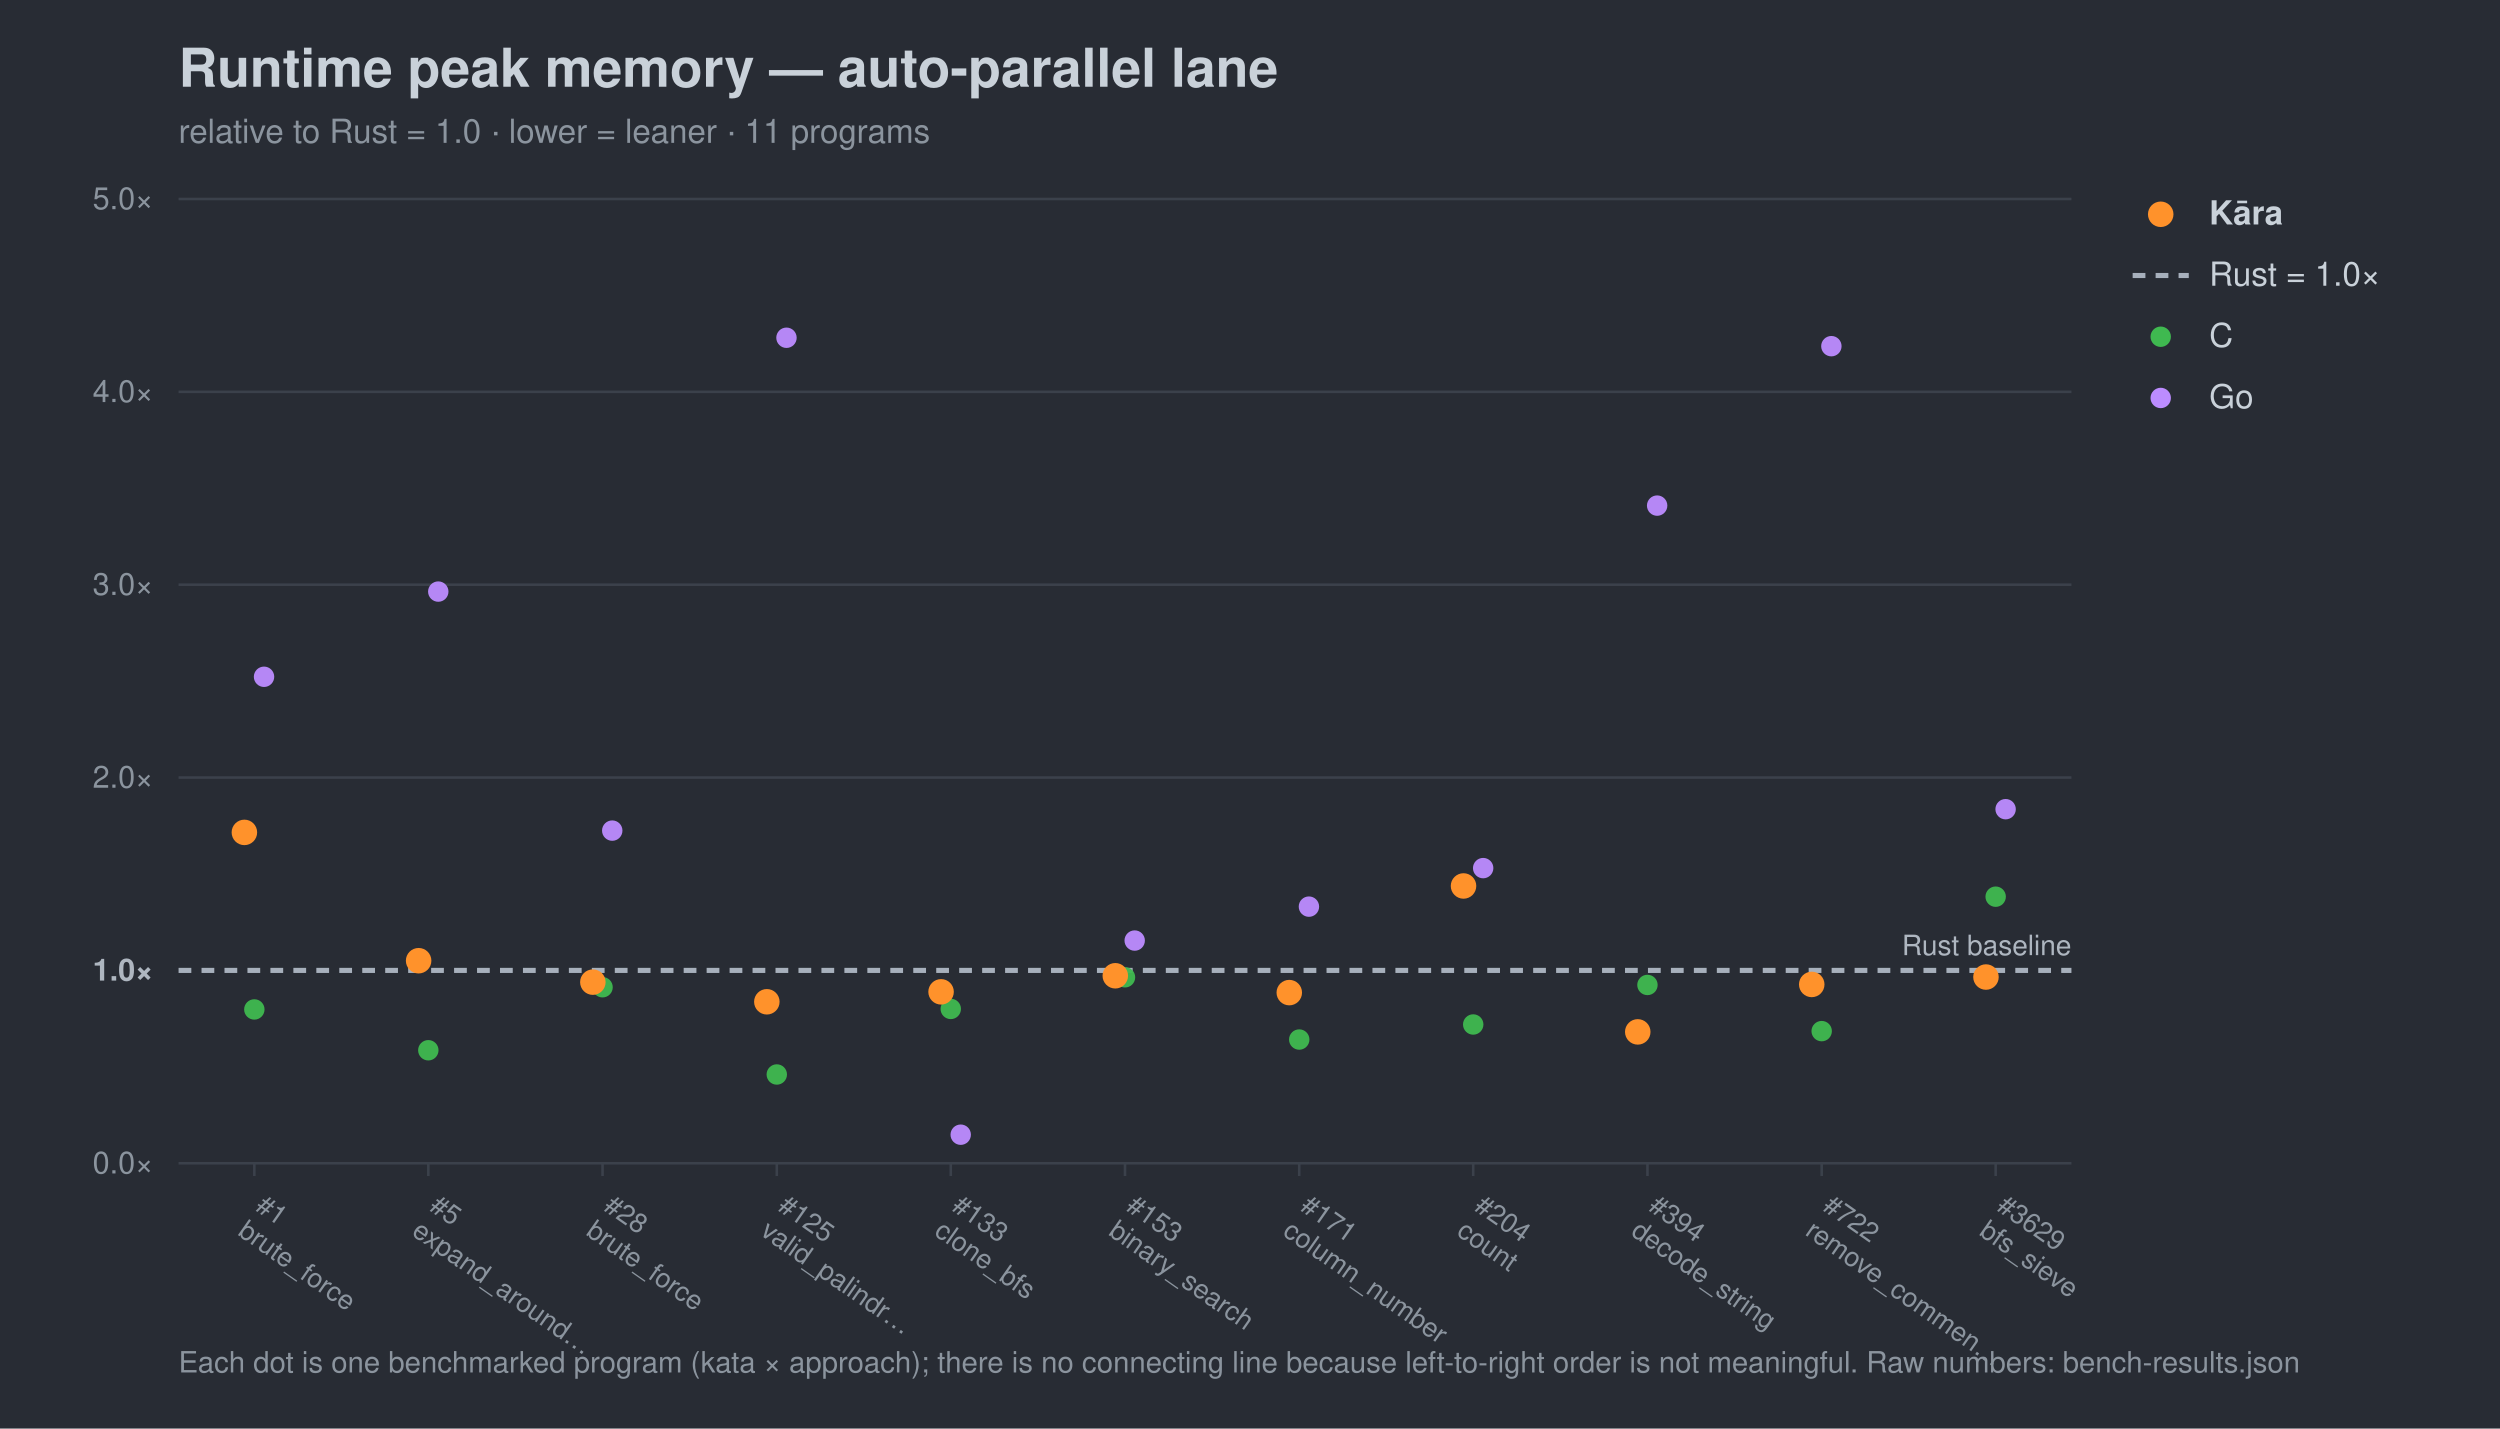
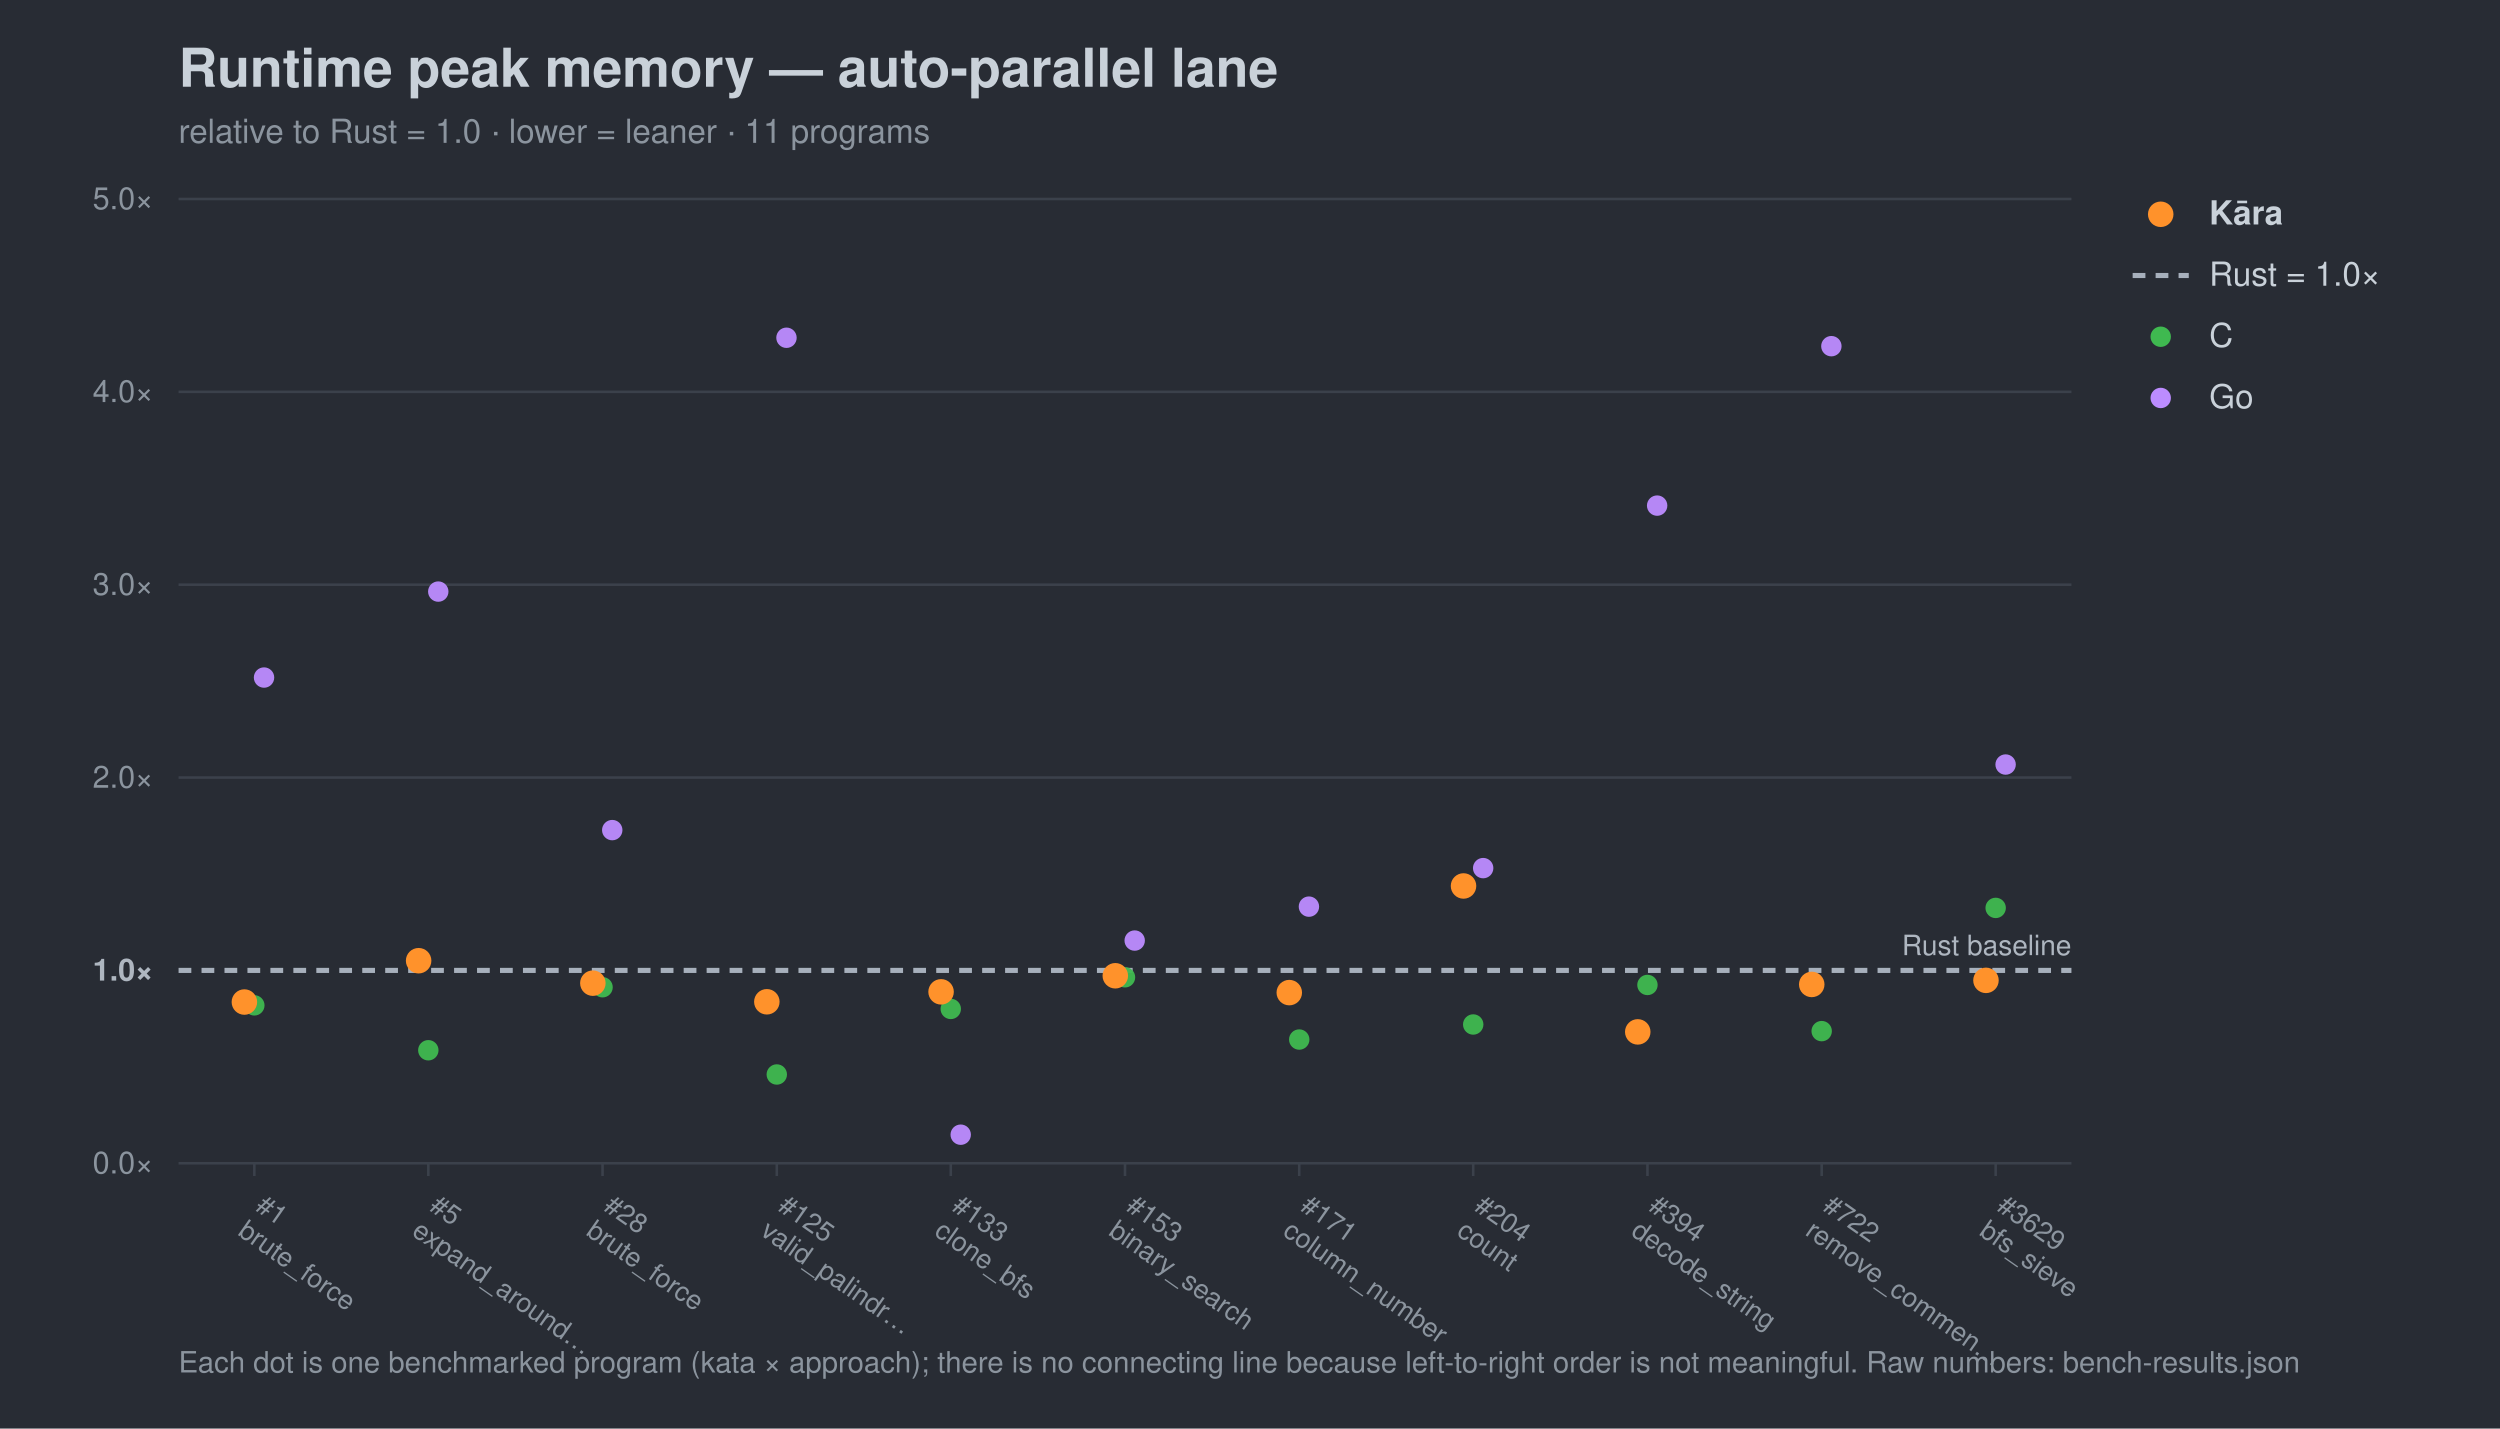
<svg xmlns="http://www.w3.org/2000/svg" width="980" height="560" viewBox="0 0 980 560" font-family="-apple-system,Segoe UI,Helvetica,Arial,sans-serif">
  <rect width="980" height="560" fill="#282c34" />
  <text x="70" y="34" font-size="21" font-weight="700" fill="#c9d1d9">Runtime peak memory — auto-parallel lane</text>
  <text x="70" y="56" font-size="13" fill="#8b949e">relative to Rust = 1.0 · lower = leaner · 11 programs</text>
  <line x1="70" y1="456.0" x2="812" y2="456.0" stroke="#3b414b" stroke-width="1" />
  <text x="60" y="460.0" font-size="12" text-anchor="end" fill="#8b949e">0.0×</text>
  <line x1="70" y1="380.4" x2="812" y2="380.4" stroke="#a7b0bc" stroke-width="2" stroke-dasharray="5 4" />
  <text x="60" y="384.4" font-size="12" text-anchor="end" fill="#aeb6c0" font-weight="700">1.0×</text>
  <line x1="70" y1="304.8" x2="812" y2="304.8" stroke="#3b414b" stroke-width="1" />
  <text x="60" y="308.8" font-size="12" text-anchor="end" fill="#8b949e">2.0×</text>
  <line x1="70" y1="229.2" x2="812" y2="229.2" stroke="#3b414b" stroke-width="1" />
  <text x="60" y="233.2" font-size="12" text-anchor="end" fill="#8b949e">3.0×</text>
  <line x1="70" y1="153.6" x2="812" y2="153.6" stroke="#3b414b" stroke-width="1" />
  <text x="60" y="157.6" font-size="12" text-anchor="end" fill="#8b949e">4.0×</text>
  <line x1="70" y1="78.0" x2="812" y2="78.0" stroke="#3b414b" stroke-width="1" />
  <text x="60" y="82.0" font-size="12" text-anchor="end" fill="#8b949e">5.0×</text>
  <text x="812" y="374.4" font-size="11" text-anchor="end" fill="#aeb6c0">Rust baseline</text>
  <line x1="99.7" y1="456" x2="99.7" y2="461" stroke="#3b414b" />
  <g transform="translate(99.7,474) rotate(35)">
    <text x="0" y="0" font-size="10.5" fill="#8b949e">#1</text>
    <text x="0" y="12" font-size="10.5" fill="#8b949e">brute_force</text>
  </g>
  <line x1="167.9" y1="456" x2="167.9" y2="461" stroke="#3b414b" />
  <g transform="translate(167.9,474) rotate(35)">
    <text x="0" y="0" font-size="10.5" fill="#8b949e">#5</text>
    <text x="0" y="12" font-size="10.5" fill="#8b949e">expand_around…</text>
  </g>
  <line x1="236.2" y1="456" x2="236.2" y2="461" stroke="#3b414b" />
  <g transform="translate(236.2,474) rotate(35)">
    <text x="0" y="0" font-size="10.5" fill="#8b949e">#28</text>
    <text x="0" y="12" font-size="10.5" fill="#8b949e">brute_force</text>
  </g>
  <line x1="304.5" y1="456" x2="304.5" y2="461" stroke="#3b414b" />
  <g transform="translate(304.5,474) rotate(35)">
    <text x="0" y="0" font-size="10.5" fill="#8b949e">#125</text>
    <text x="0" y="12" font-size="10.5" fill="#8b949e">valid_palindr…</text>
  </g>
  <line x1="372.7" y1="456" x2="372.7" y2="461" stroke="#3b414b" />
  <g transform="translate(372.7,474) rotate(35)">
    <text x="0" y="0" font-size="10.5" fill="#8b949e">#133</text>
    <text x="0" y="12" font-size="10.5" fill="#8b949e">clone_bfs</text>
  </g>
  <line x1="441.0" y1="456" x2="441.0" y2="461" stroke="#3b414b" />
  <g transform="translate(441.0,474) rotate(35)">
    <text x="0" y="0" font-size="10.5" fill="#8b949e">#153</text>
    <text x="0" y="12" font-size="10.5" fill="#8b949e">binary_search</text>
  </g>
  <line x1="509.3" y1="456" x2="509.3" y2="461" stroke="#3b414b" />
  <g transform="translate(509.3,474) rotate(35)">
    <text x="0" y="0" font-size="10.5" fill="#8b949e">#171</text>
    <text x="0" y="12" font-size="10.5" fill="#8b949e">column_number</text>
  </g>
  <line x1="577.5" y1="456" x2="577.5" y2="461" stroke="#3b414b" />
  <g transform="translate(577.5,474) rotate(35)">
    <text x="0" y="0" font-size="10.5" fill="#8b949e">#204</text>
    <text x="0" y="12" font-size="10.5" fill="#8b949e">count</text>
  </g>
  <line x1="645.8" y1="456" x2="645.8" y2="461" stroke="#3b414b" />
  <g transform="translate(645.8,474) rotate(35)">
    <text x="0" y="0" font-size="10.5" fill="#8b949e">#394</text>
    <text x="0" y="12" font-size="10.5" fill="#8b949e">decode_string</text>
  </g>
  <line x1="714.1" y1="456" x2="714.1" y2="461" stroke="#3b414b" />
  <g transform="translate(714.1,474) rotate(35)">
    <text x="0" y="0" font-size="10.5" fill="#8b949e">#722</text>
    <text x="0" y="12" font-size="10.5" fill="#8b949e">remove_commen…</text>
  </g>
  <line x1="782.3" y1="456" x2="782.3" y2="461" stroke="#3b414b" />
  <g transform="translate(782.3,474) rotate(35)">
    <text x="0" y="0" font-size="10.5" fill="#8b949e">#3629</text>
    <text x="0" y="12" font-size="10.5" fill="#8b949e">bfs_sieve</text>
  </g>
-   <circle cx="99.7" cy="395.7" r="4.0" fill="#3fb950" opacity="0.95" />
+   <circle cx="99.7" cy="394.1" r="4.0" fill="#3fb950" opacity="0.95" />
  <circle cx="167.9" cy="411.7" r="4.0" fill="#3fb950" opacity="0.95" />
  <circle cx="236.2" cy="387.0" r="4.0" fill="#3fb950" opacity="0.95" />
  <circle cx="304.5" cy="421.2" r="4.0" fill="#3fb950" opacity="0.95" />
  <circle cx="372.7" cy="395.5" r="4.0" fill="#3fb950" opacity="0.95" />
  <circle cx="441.0" cy="383.1" r="4.0" fill="#3fb950" opacity="0.95" />
  <circle cx="509.3" cy="407.5" r="4.0" fill="#3fb950" opacity="0.95" />
  <circle cx="577.5" cy="401.6" r="4.0" fill="#3fb950" opacity="0.95" />
  <circle cx="645.8" cy="386.1" r="4.0" fill="#3fb950" opacity="0.95" />
  <circle cx="714.1" cy="404.2" r="4.0" fill="#3fb950" opacity="0.95" />
-   <circle cx="782.3" cy="351.5" r="4.0" fill="#3fb950" opacity="0.95" />
-   <circle cx="103.5" cy="265.3" r="4.0" fill="#bc8cff" opacity="0.95" />
+   <circle cx="782.3" cy="355.9" r="4.0" fill="#3fb950" opacity="0.95" />
+   <circle cx="103.5" cy="265.6" r="4.0" fill="#bc8cff" opacity="0.95" />
  <circle cx="171.8" cy="231.9" r="4.0" fill="#bc8cff" opacity="0.95" />
-   <circle cx="240.0" cy="325.6" r="4.0" fill="#bc8cff" opacity="0.95" />
+   <circle cx="240.0" cy="325.4" r="4.0" fill="#bc8cff" opacity="0.95" />
  <circle cx="308.3" cy="132.4" r="4.0" fill="#bc8cff" opacity="0.95" />
  <circle cx="376.6" cy="444.8" r="4.0" fill="#bc8cff" opacity="0.95" />
  <circle cx="444.8" cy="368.7" r="4.0" fill="#bc8cff" opacity="0.95" />
  <circle cx="513.1" cy="355.4" r="4.0" fill="#bc8cff" opacity="0.95" />
  <circle cx="581.4" cy="340.3" r="4.0" fill="#bc8cff" opacity="0.95" />
  <circle cx="649.6" cy="198.2" r="4.0" fill="#bc8cff" opacity="0.95" />
  <circle cx="717.9" cy="135.7" r="4.0" fill="#bc8cff" opacity="0.95" />
-   <circle cx="786.2" cy="317.2" r="4.0" fill="#bc8cff" opacity="0.95" />
-   <circle cx="95.8" cy="326.3" r="5.0" fill="#ff922b" opacity="1.0" />
+   <circle cx="786.2" cy="299.7" r="4.0" fill="#bc8cff" opacity="0.95" />
+   <circle cx="95.8" cy="392.8" r="5.0" fill="#ff922b" opacity="1.0" />
  <circle cx="164.1" cy="376.6" r="5.0" fill="#ff922b" opacity="1.0" />
-   <circle cx="232.4" cy="385.0" r="5.0" fill="#ff922b" opacity="1.0" />
+   <circle cx="232.4" cy="385.4" r="5.0" fill="#ff922b" opacity="1.0" />
  <circle cx="300.6" cy="392.7" r="5.0" fill="#ff922b" opacity="1.0" />
  <circle cx="368.9" cy="388.8" r="5.0" fill="#ff922b" opacity="1.0" />
  <circle cx="437.2" cy="382.5" r="5.0" fill="#ff922b" opacity="1.0" />
  <circle cx="505.4" cy="389.1" r="5.0" fill="#ff922b" opacity="1.0" />
  <circle cx="573.7" cy="347.3" r="5.0" fill="#ff922b" opacity="1.0" />
  <circle cx="642.0" cy="404.5" r="5.0" fill="#ff922b" opacity="1.0" />
  <circle cx="710.2" cy="385.9" r="5.0" fill="#ff922b" opacity="1.0" />
-   <circle cx="778.5" cy="383.0" r="5.0" fill="#ff922b" opacity="1.0" />
+   <circle cx="778.5" cy="384.3" r="5.0" fill="#ff922b" opacity="1.0" />
  <circle cx="847" cy="84" r="5" fill="#ff922b" />
  <text x="866" y="88" font-size="13" fill="#c9d1d9" font-weight="700">Kāra</text>
  <line x1="836" y1="108" x2="858" y2="108" stroke="#a7b0bc" stroke-width="2" stroke-dasharray="5 4" />
  <text x="866" y="112" font-size="13" fill="#c9d1d9" font-weight="400">Rust = 1.0×</text>
  <circle cx="847" cy="132" r="4" fill="#3fb950" />
  <text x="866" y="136" font-size="13" fill="#c9d1d9" font-weight="400">C</text>
  <circle cx="847" cy="156" r="4" fill="#bc8cff" />
  <text x="866" y="160" font-size="13" fill="#c9d1d9" font-weight="400">Go</text>
  <text x="70" y="538" font-size="11.5" fill="#8b949e">Each dot is one benchmarked program (kata × approach); there is no connecting line because left-to-right order is not meaningful. Raw numbers: bench-results.json</text>
</svg>
